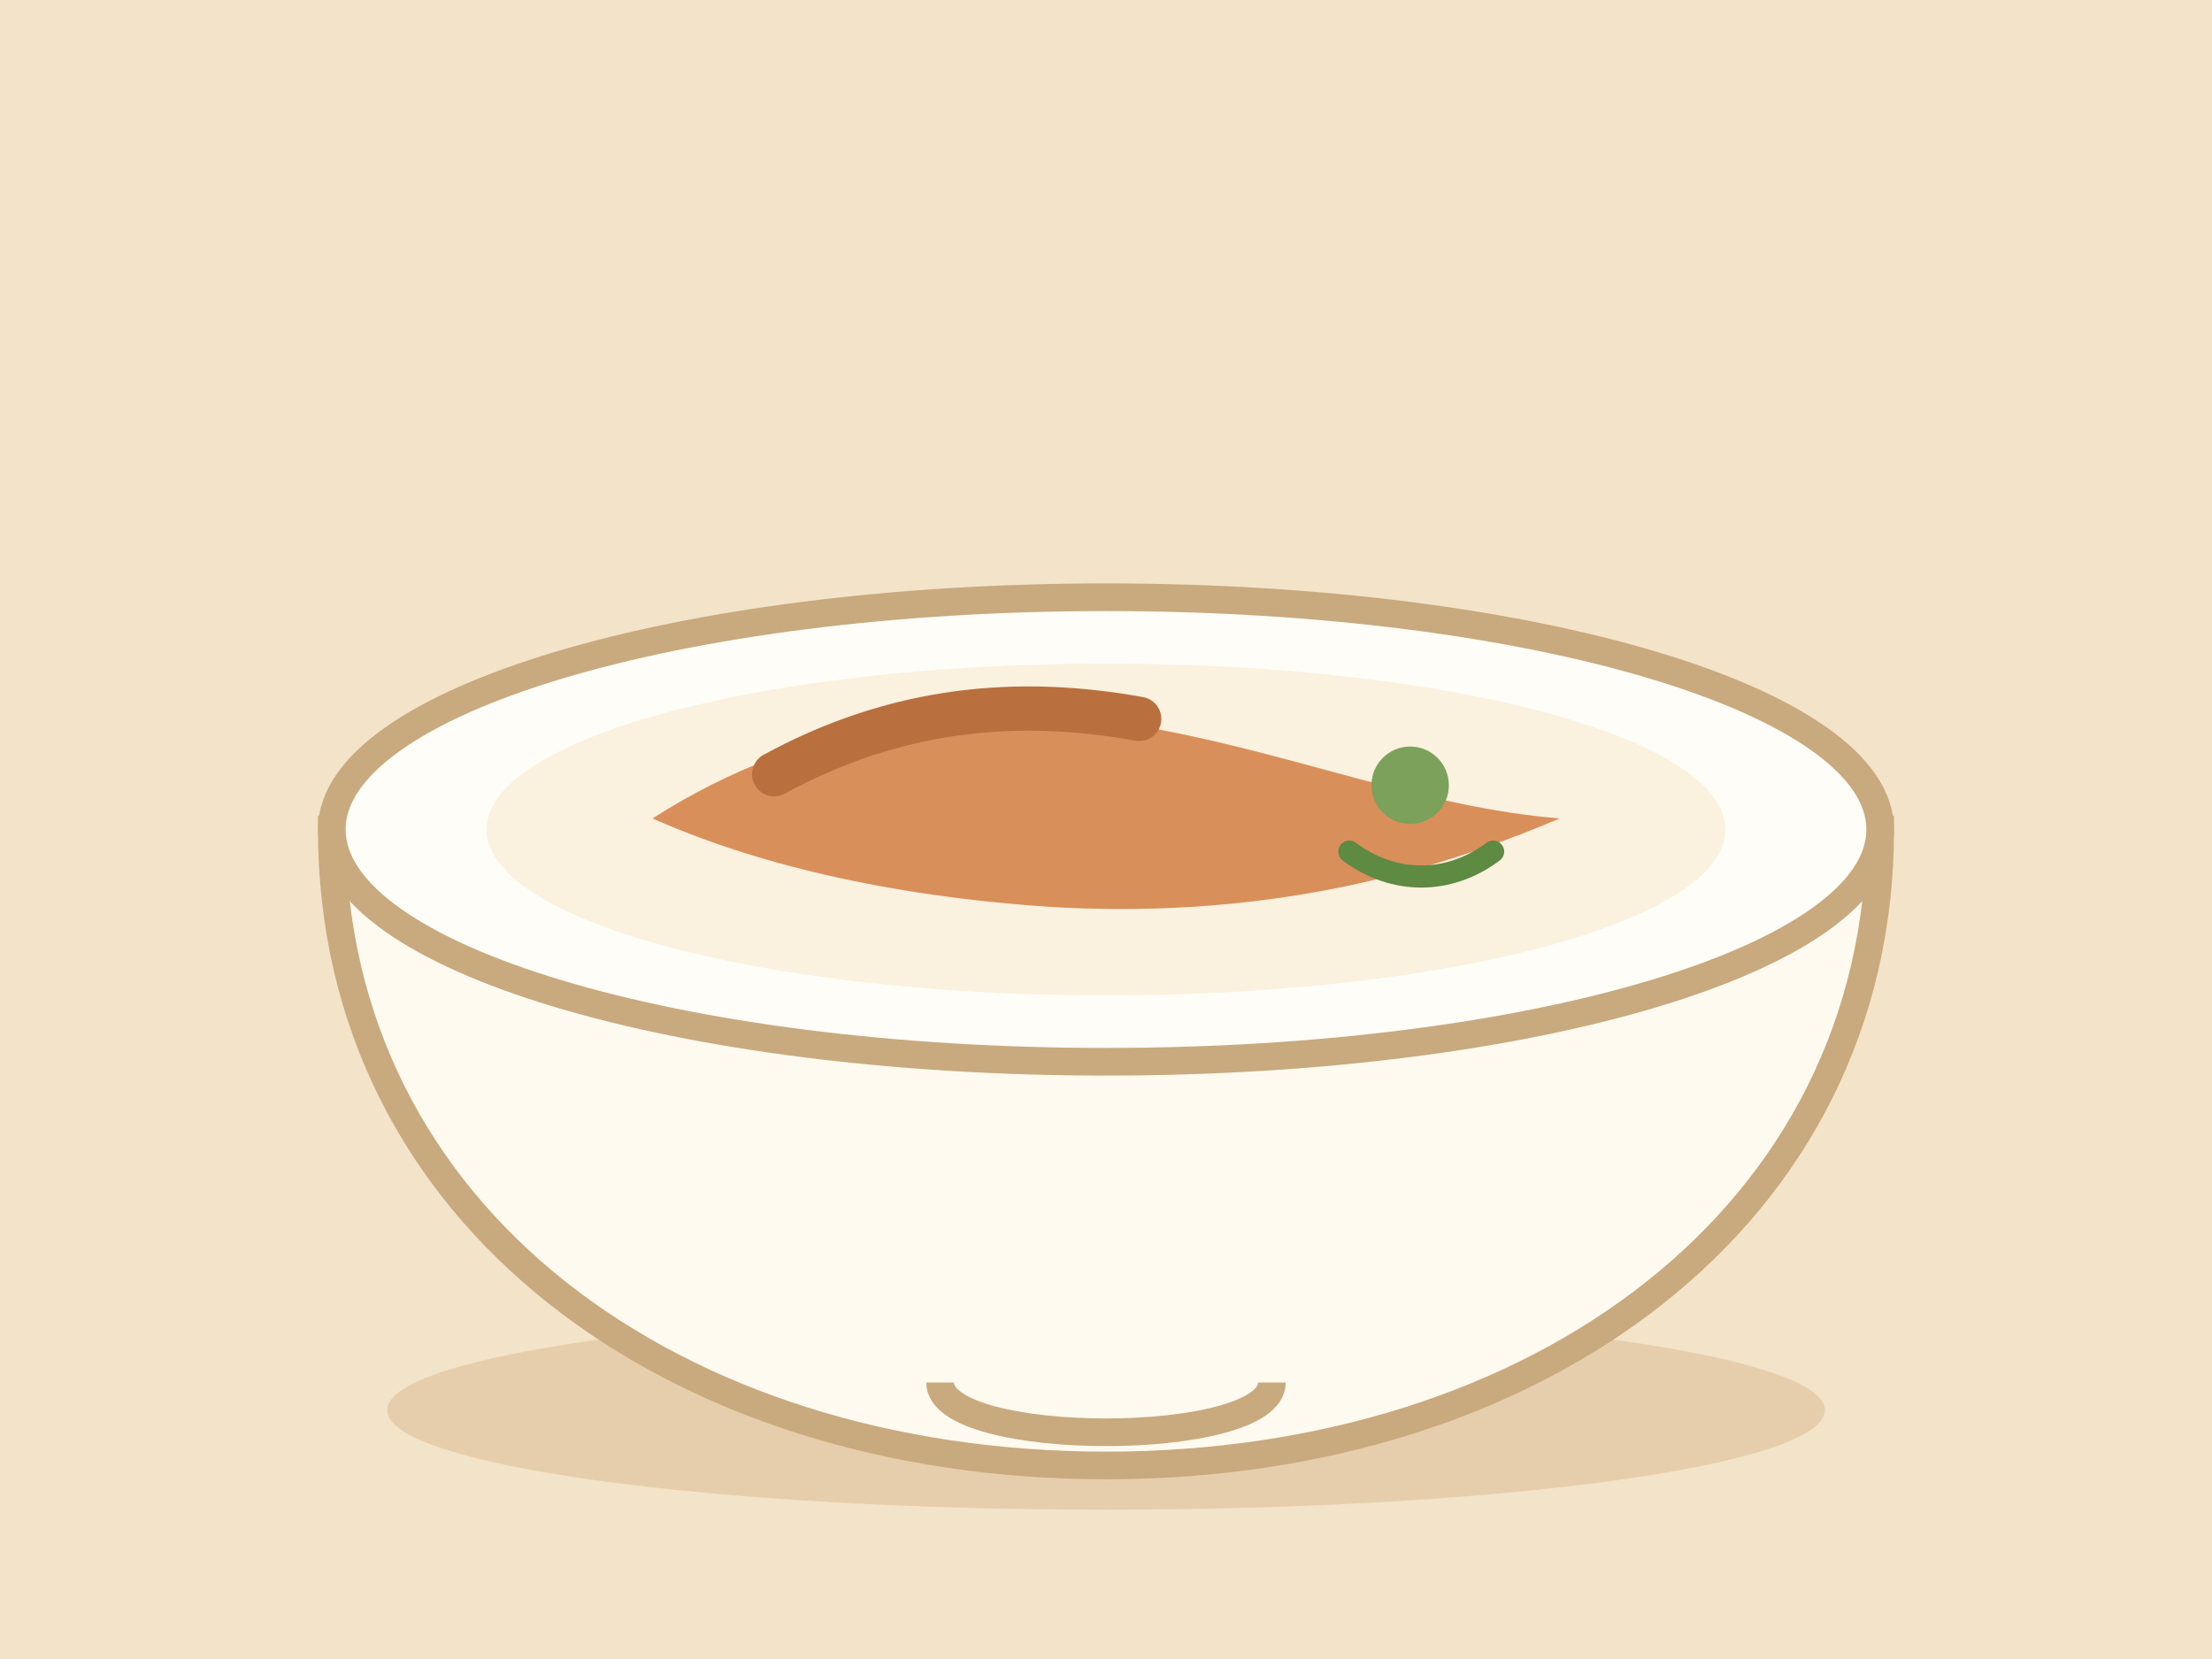
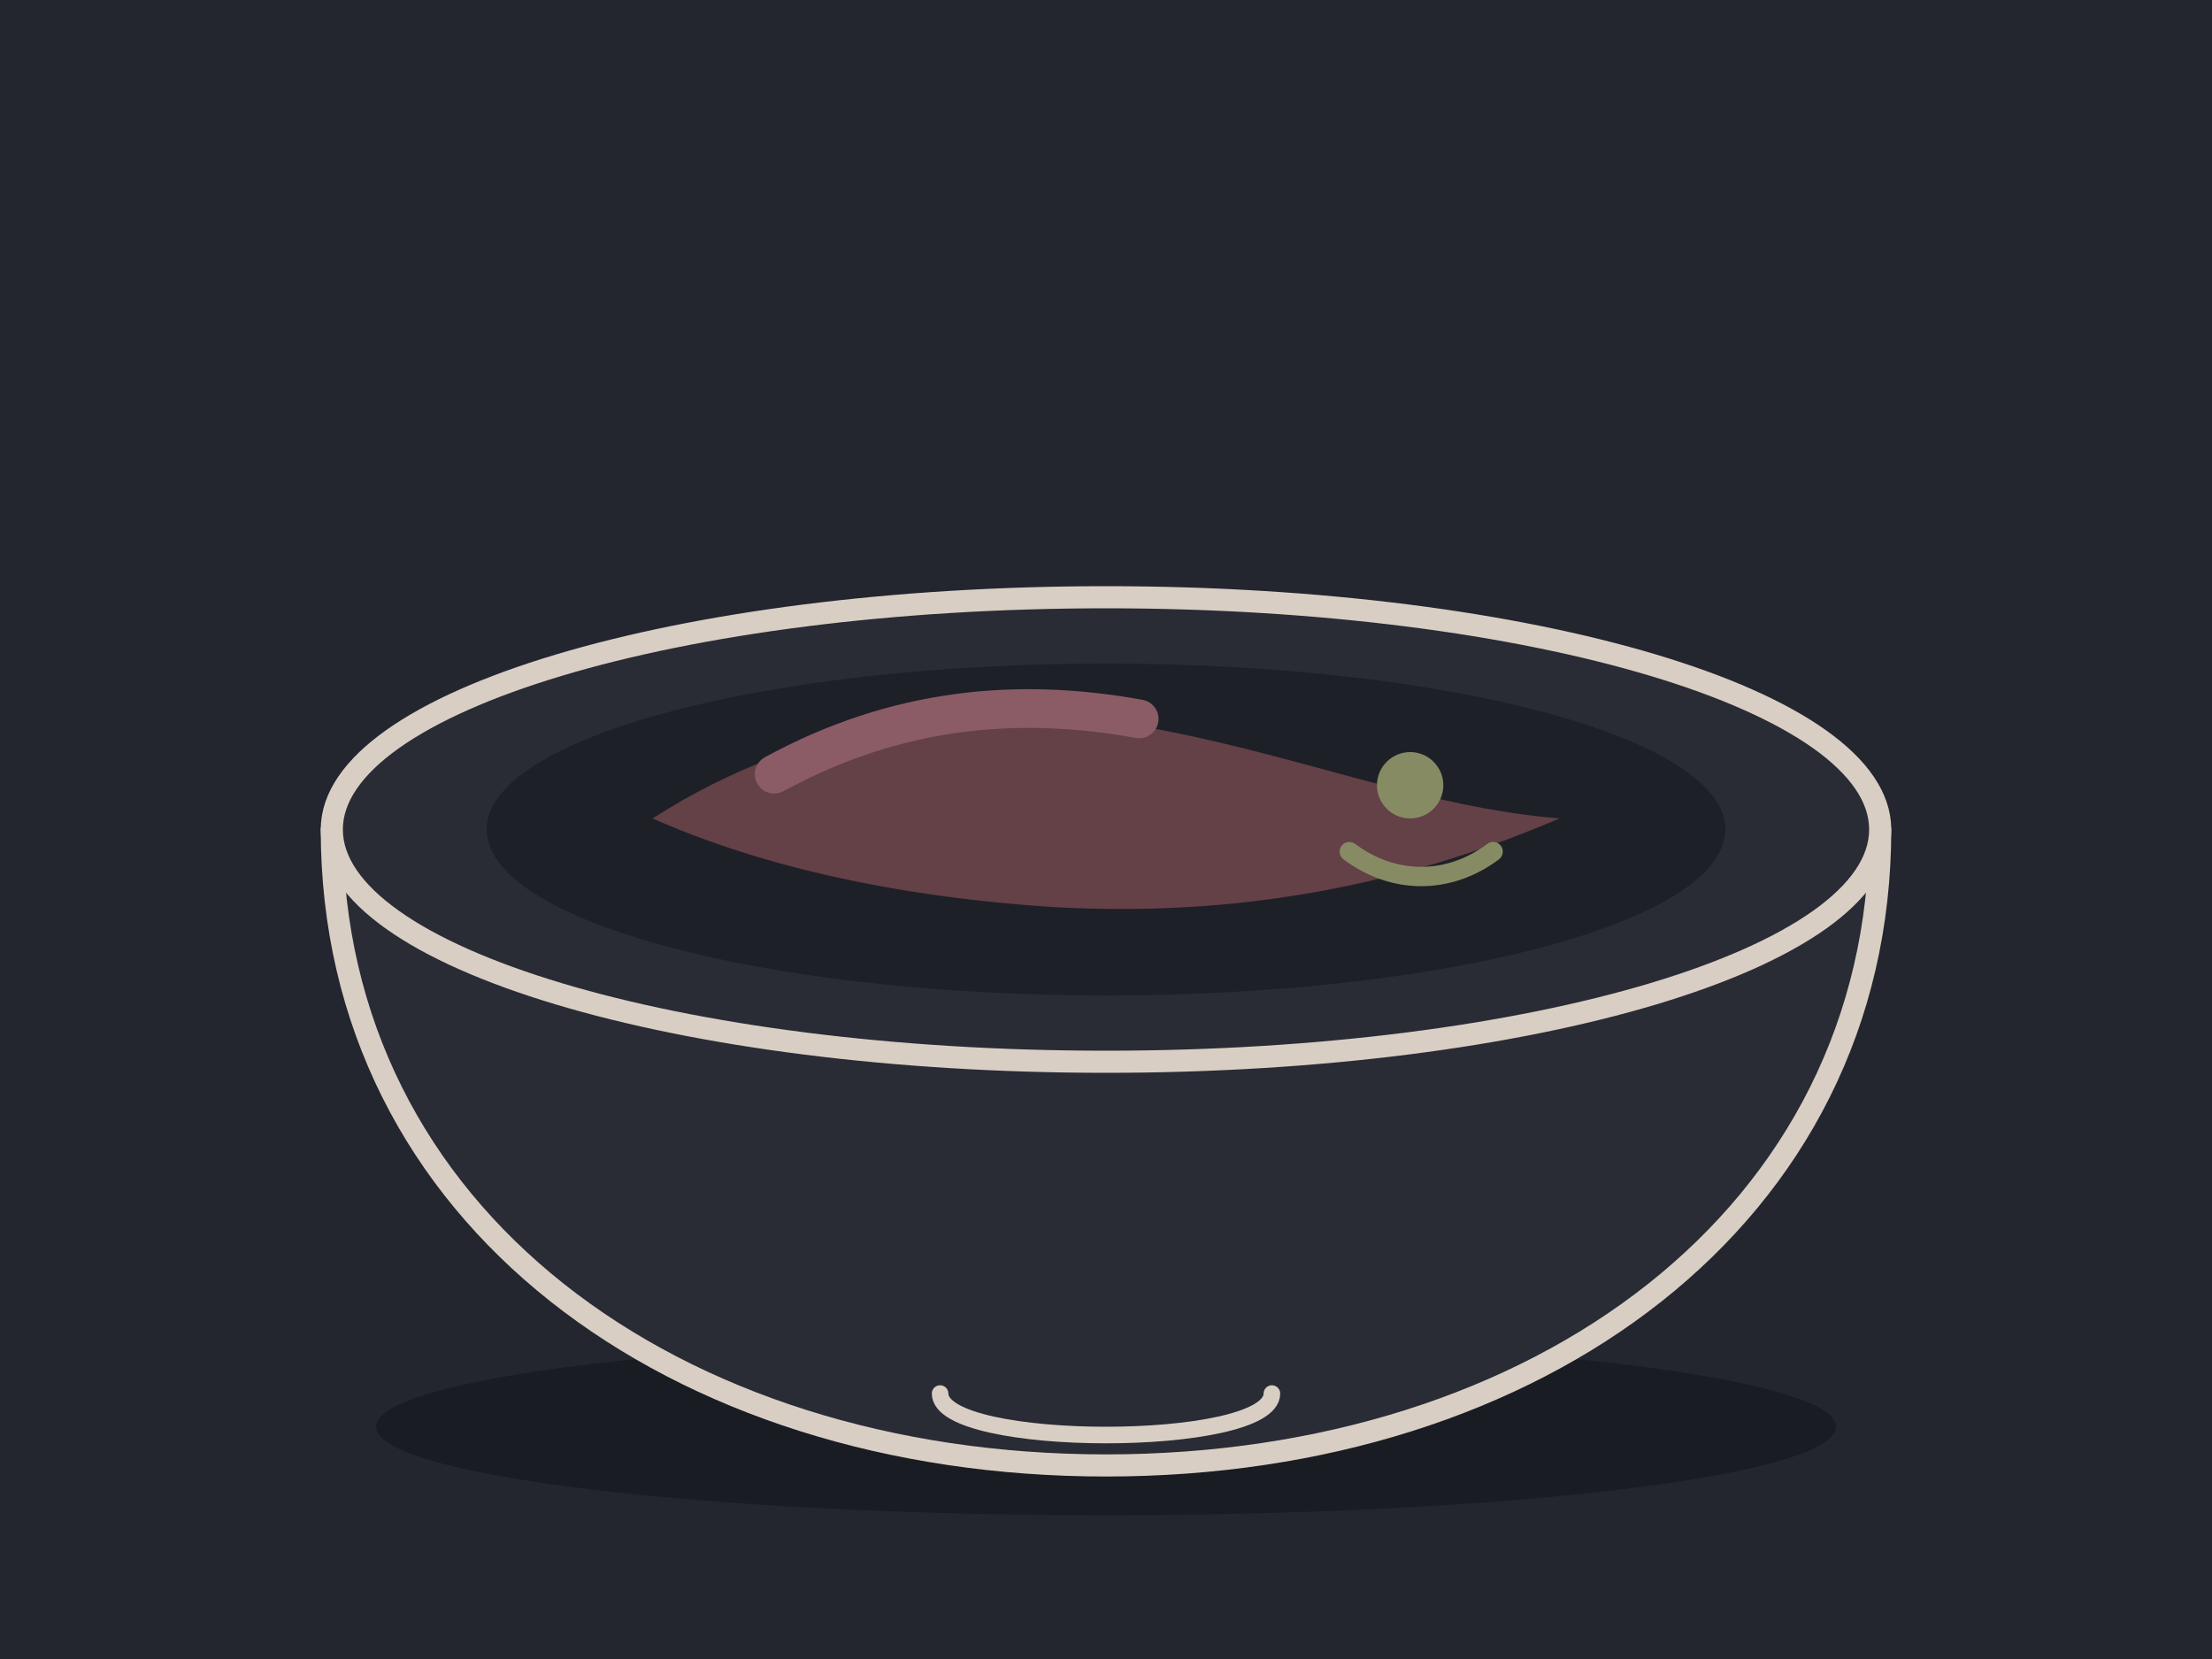
- <svg xmlns="http://www.w3.org/2000/svg" viewBox="0 0 400 300" role="img" aria-label="ชามข้าวขาหมู">
-   <rect width="400" height="300" fill="#f3e3c8" />
-   <ellipse cx="200" cy="255" rx="130" ry="18" fill="#d9b98f" opacity="0.5" />
-   <path d="M60 150h280c0 70-62 115-140 115S60 220 60 150z" fill="#fffaf0" stroke="#c9a97e" stroke-width="5" />
-   <ellipse cx="200" cy="150" rx="140" ry="42" fill="#fffdf7" stroke="#c9a97e" stroke-width="5" />
-   <ellipse cx="200" cy="150" rx="112" ry="30" fill="#faf1df" />
-   <path d="M118 148c28-18 60-22 92-16 26 5 48 14 72 16-28 12-58 18-92 16-30-2-54-8-72-16z" fill="#d98f5a" />
-   <path d="M140 140c22-12 44-14 66-10" fill="none" stroke="#b96f3e" stroke-width="8" stroke-linecap="round" />
-   <circle cx="255" cy="142" r="7" fill="#7ba15a" />
-   <path d="M244 154c8 6 18 6 26 0" fill="none" stroke="#5e8a42" stroke-width="4" stroke-linecap="round" />
-   <path d="M170 250c0 12 60 12 60 0" fill="none" stroke="#c9a97e" stroke-width="5" />
+ <svg xmlns="http://www.w3.org/2000/svg" viewBox="0 0 400 300" role="img" aria-label="A bowl of pork leg rice, drawn in line">
+   <rect width="400" height="300" fill="#23262f" />
+   <ellipse cx="200" cy="258" rx="132" ry="16" fill="#171a20" opacity="0.85" />
+   <path d="M60 150h280c0 70-62 115-140 115S60 220 60 150z" fill="#292b35" stroke="#d8cec4" stroke-width="4" stroke-linejoin="round" />
+   <ellipse cx="200" cy="150" rx="140" ry="42" fill="#292b35" stroke="#d8cec4" stroke-width="4" />
+   <ellipse cx="200" cy="150" rx="112" ry="30" fill="#1d2027" />
+   <path d="M118 148c28-18 60-22 92-16 26 5 48 14 72 16-28 12-58 18-92 16-30-2-54-8-72-16z" fill="#644047" />
+   <path d="M140 140c22-12 44-14 66-10" fill="none" stroke="#8b5c66" stroke-width="7" stroke-linecap="round" />
+   <circle cx="255" cy="142" r="6" fill="#878b64" />
+   <path d="M244 154c8 6 18 6 26 0" fill="none" stroke="#878b64" stroke-width="3.5" stroke-linecap="round" />
+   <path d="M170 252c0 10 60 10 60 0" fill="none" stroke="#d8cec4" stroke-width="3" stroke-linecap="round" />
</svg>
